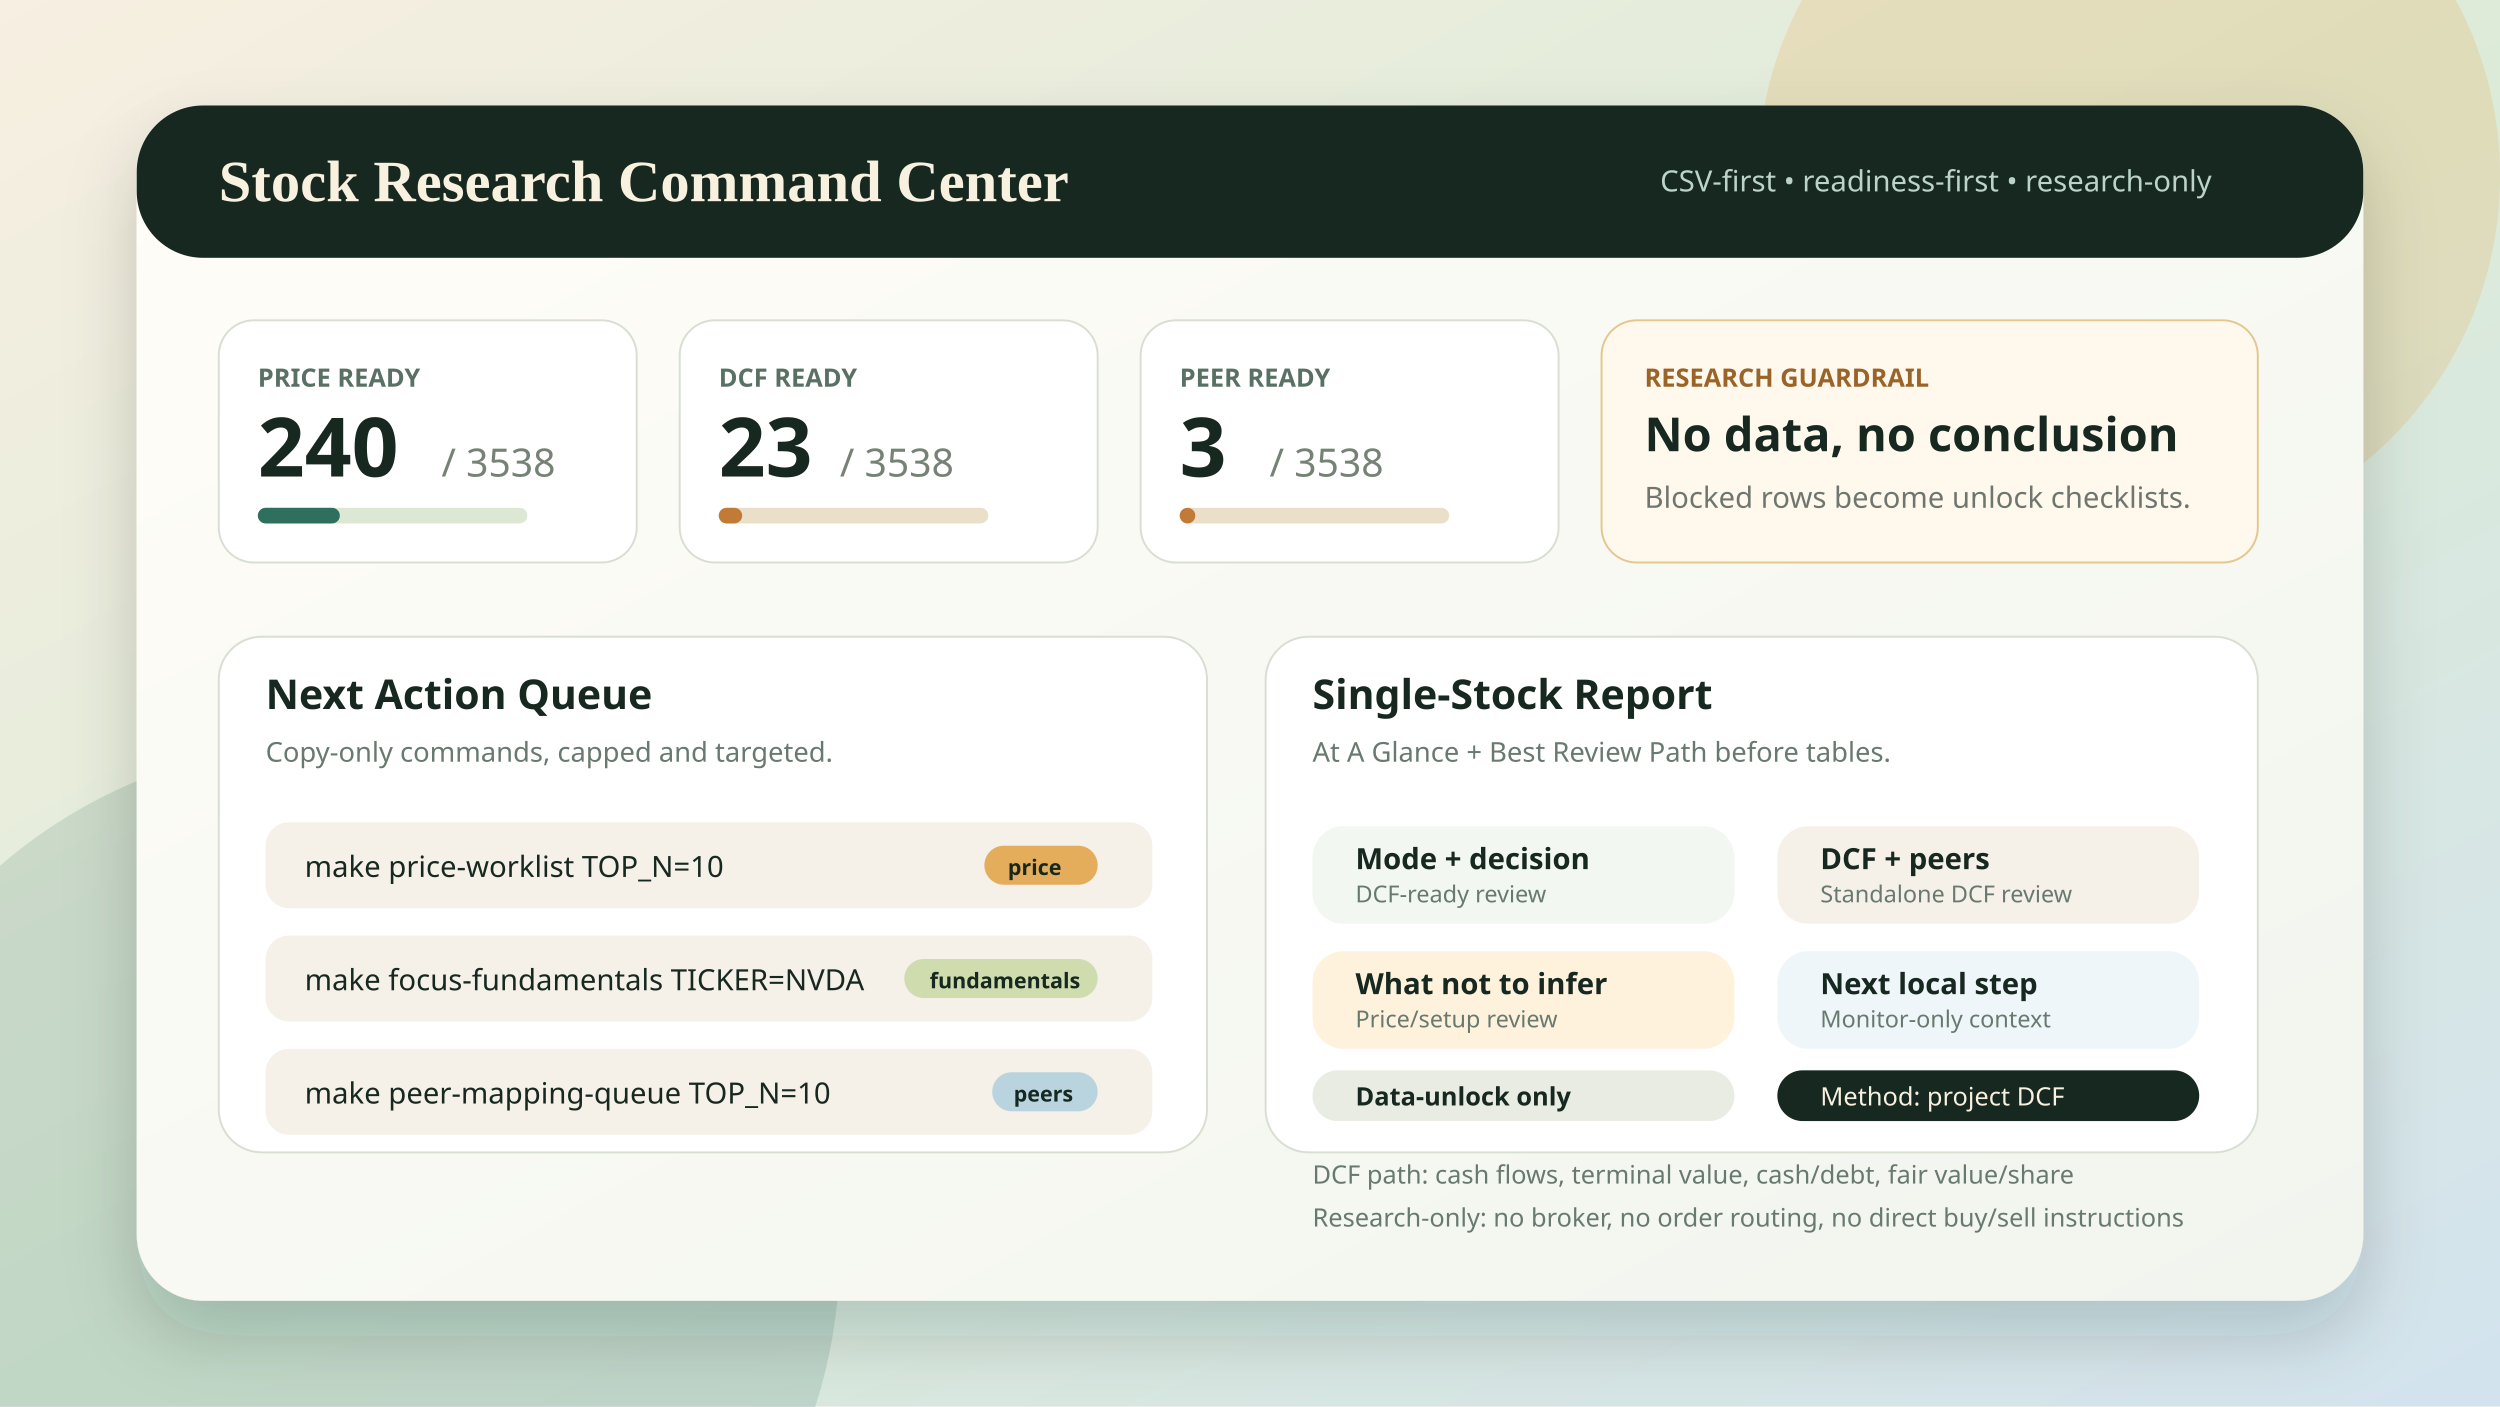
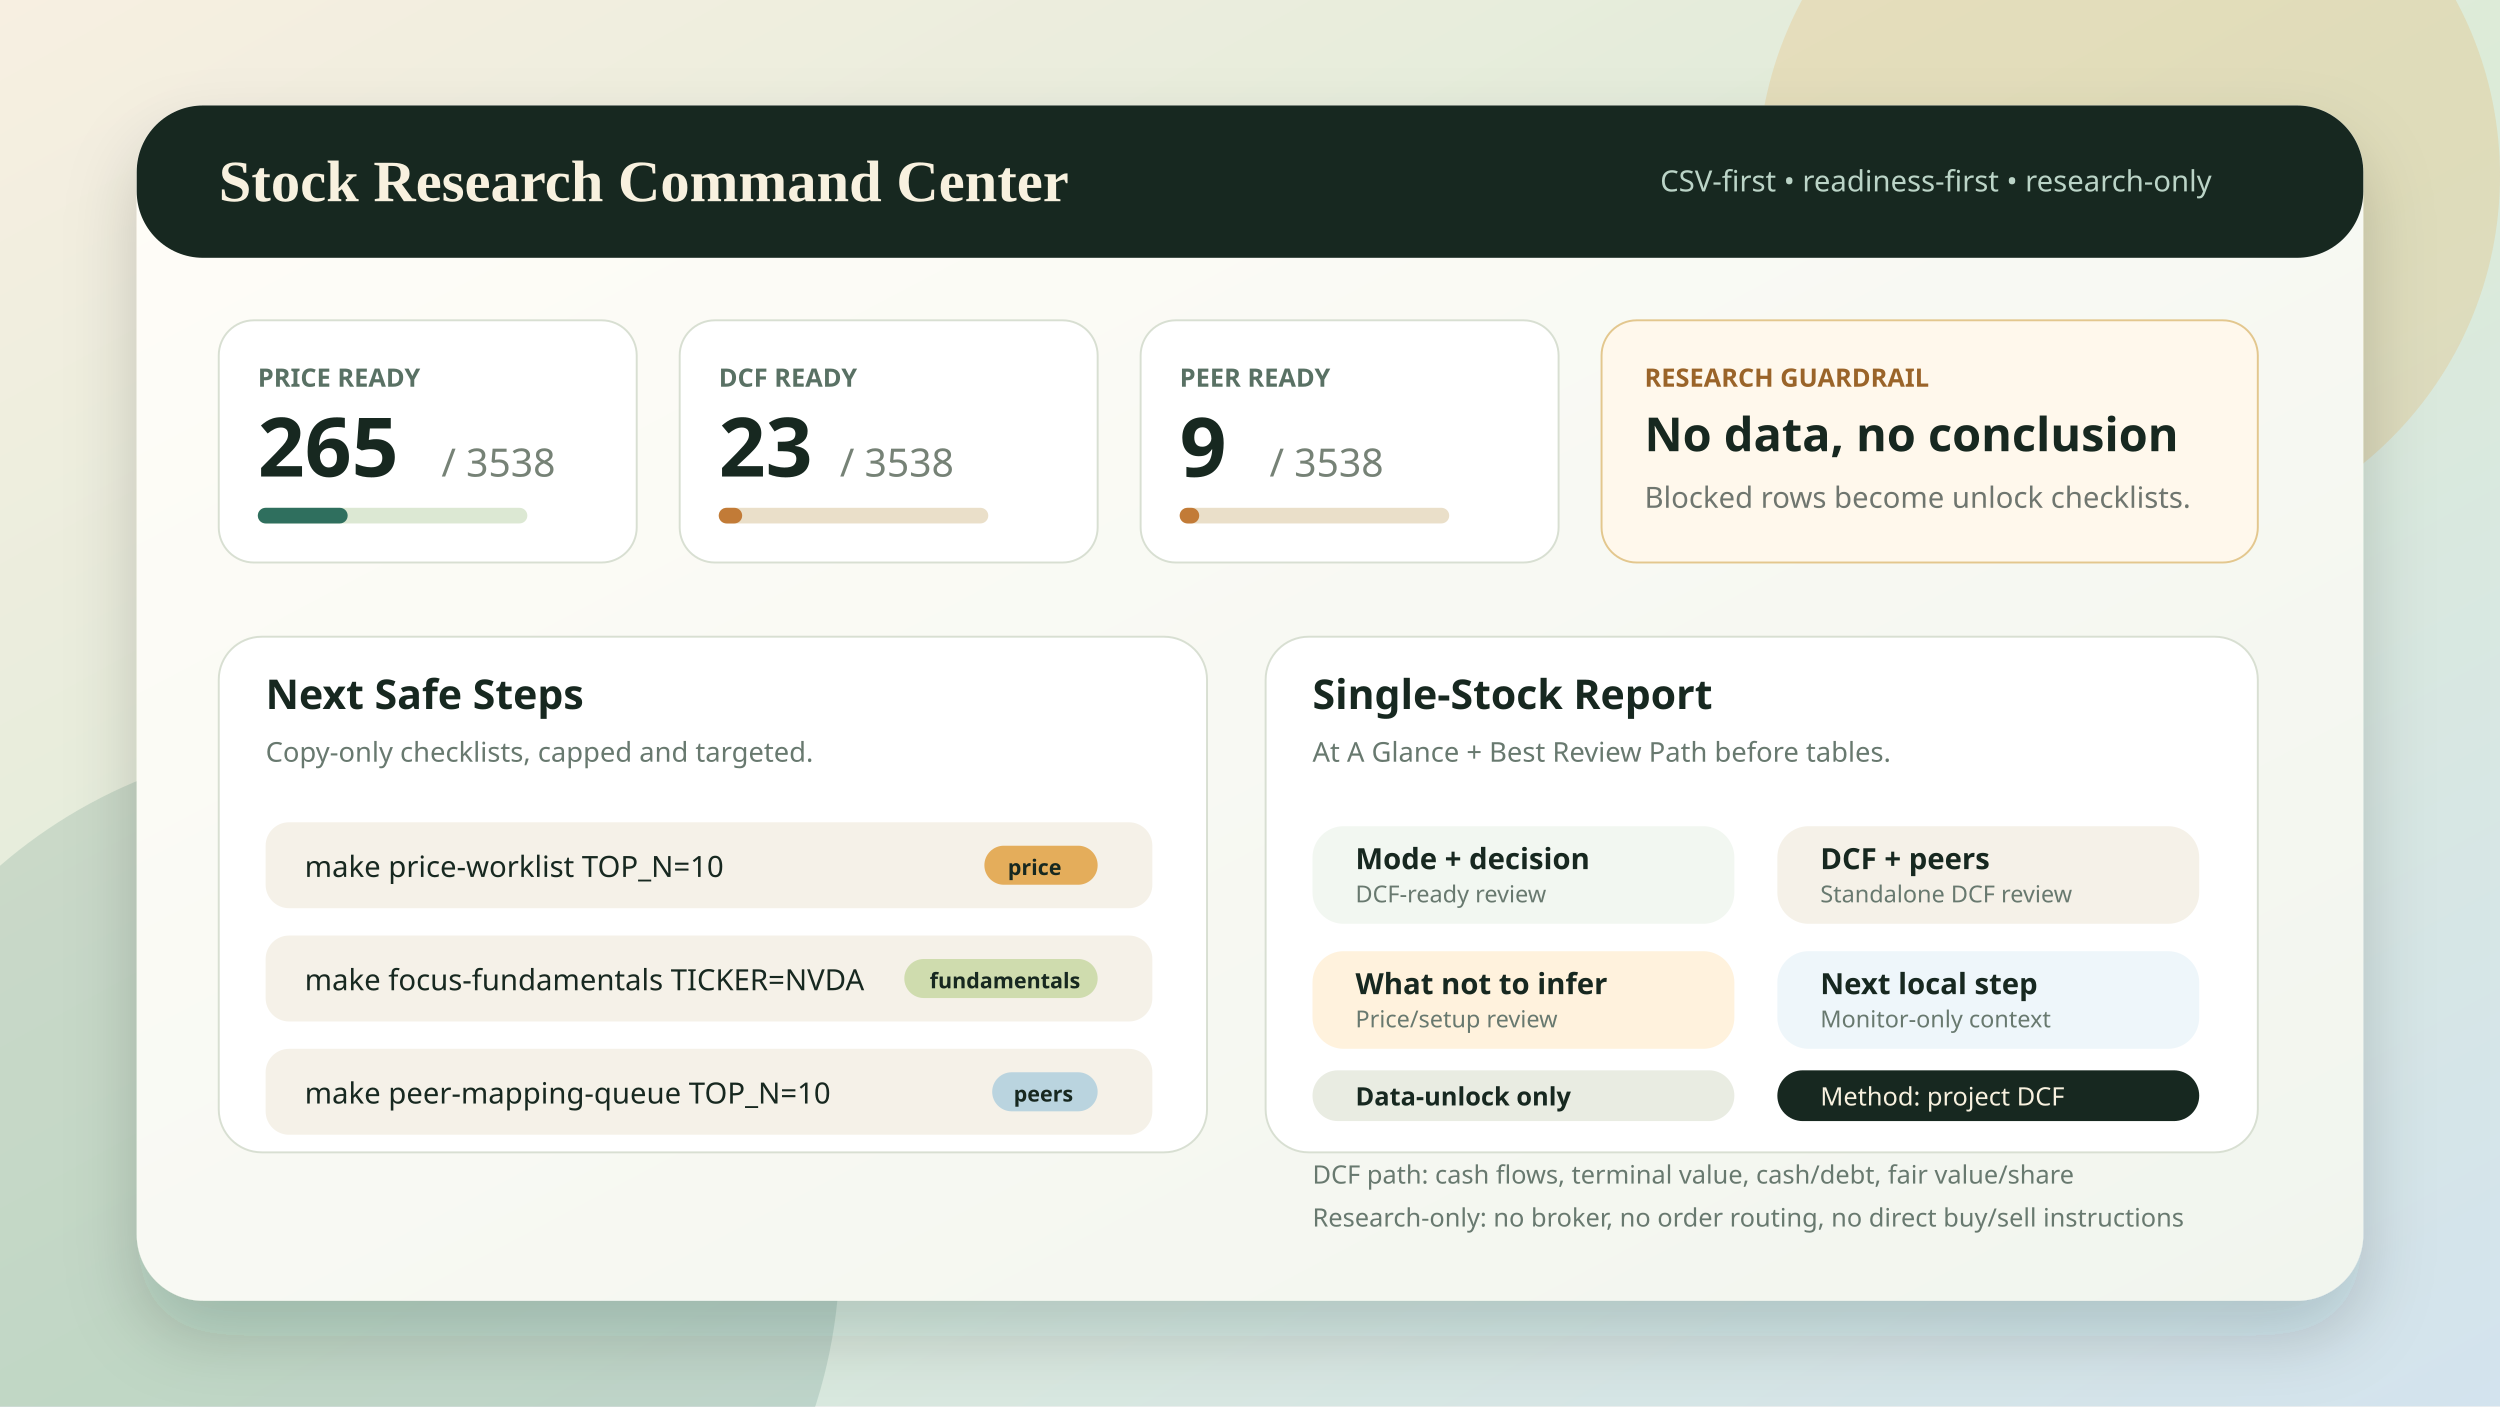
<svg xmlns="http://www.w3.org/2000/svg" width="1280" height="720" viewBox="0 0 1280 720" role="img" aria-labelledby="title desc">
  <defs>
    <linearGradient id="bg" x1="0" y1="0" x2="1" y2="1">
      <stop offset="0" stop-color="#f7efe1" />
      <stop offset="0.52" stop-color="#dcebd8" />
      <stop offset="1" stop-color="#d3e3ee" />
    </linearGradient>
    <linearGradient id="panel" x1="0" y1="0" x2="1" y2="1">
      <stop offset="0" stop-color="#fffdf8" />
      <stop offset="1" stop-color="#f1f5ee" />
    </linearGradient>
    <filter id="shadow" x="-20%" y="-20%" width="140%" height="140%">
      <feDropShadow dx="0" dy="18" stdDeviation="18" flood-color="#173024" flood-opacity="0.18" />
    </filter>
  </defs>
  <rect width="1280" height="720" fill="url(#bg)" />
  <circle cx="1090" cy="90" r="190" fill="#e6a84f" opacity="0.22" />
  <circle cx="170" cy="640" r="260" fill="#2f6f5e" opacity="0.16" />
  <rect x="70" y="54" width="1140" height="612" rx="34" fill="url(#panel)" filter="url(#shadow)" />
  <rect x="70" y="54" width="1140" height="78" rx="34" fill="#172820" />
  <text x="112" y="103" fill="#f8f1df" font-family="Georgia, 'Times New Roman', serif" font-size="30" font-weight="700">Stock Research Command Center</text>
  <text x="850" y="98" fill="#bbd4c7" font-family="Verdana, sans-serif" font-size="15">CSV-first • readiness-first • research-only</text>
  <g font-family="Verdana, sans-serif">
    <rect x="112" y="164" width="214" height="124" rx="18" fill="#ffffff" stroke="#d8dfd2" />
    <text x="132" y="198" fill="#597164" font-size="13" font-weight="700">PRICE READY</text>
-     <text x="132" y="244" fill="#172820" font-size="42" font-weight="700">240</text>
+     <text x="132" y="244" fill="#172820" font-size="42" font-weight="700">265</text>
    <text x="226" y="244" fill="#768276" font-size="20">/ 3538</text>
    <rect x="132" y="260" width="138" height="8" rx="4" fill="#dce8d3" />
-     <rect x="132" y="260" width="42" height="8" rx="4" fill="#2f6f5e" />
+     <rect x="132" y="260" width="46" height="8" rx="4" fill="#2f6f5e" />
    <rect x="348" y="164" width="214" height="124" rx="18" fill="#ffffff" stroke="#d8dfd2" />
    <text x="368" y="198" fill="#597164" font-size="13" font-weight="700">DCF READY</text>
    <text x="368" y="244" fill="#172820" font-size="42" font-weight="700">23</text>
    <text x="430" y="244" fill="#768276" font-size="20">/ 3538</text>
    <rect x="368" y="260" width="138" height="8" rx="4" fill="#eadfc9" />
    <rect x="368" y="260" width="12" height="8" rx="4" fill="#c27b37" />
    <rect x="584" y="164" width="214" height="124" rx="18" fill="#ffffff" stroke="#d8dfd2" />
    <text x="604" y="198" fill="#597164" font-size="13" font-weight="700">PEER READY</text>
-     <text x="604" y="244" fill="#172820" font-size="42" font-weight="700">3</text>
+     <text x="604" y="244" fill="#172820" font-size="42" font-weight="700">9</text>
    <text x="650" y="244" fill="#768276" font-size="20">/ 3538</text>
    <rect x="604" y="260" width="138" height="8" rx="4" fill="#eadfc9" />
-     <rect x="604" y="260" width="8" height="8" rx="4" fill="#c27b37" />
+     <rect x="604" y="260" width="10" height="8" rx="4" fill="#c27b37" />
    <rect x="820" y="164" width="336" height="124" rx="18" fill="#fff8ec" stroke="#e3c78e" />
    <text x="842" y="198" fill="#9a6429" font-size="13" font-weight="700">RESEARCH GUARDRAIL</text>
    <text x="842" y="231" fill="#172820" font-size="24" font-weight="700">No data, no conclusion</text>
    <text x="842" y="260" fill="#6f766f" font-size="15">Blocked rows become unlock checklists.</text>
  </g>
  <g font-family="Verdana, sans-serif">
    <rect x="112" y="326" width="506" height="264" rx="22" fill="#ffffff" stroke="#d8dfd2" />
-     <text x="136" y="363" fill="#172820" font-size="21" font-weight="700">Next Action Queue</text>
-     <text x="136" y="390" fill="#68796f" font-size="14">Copy-only commands, capped and targeted.</text>
+     <text x="136" y="363" fill="#172820" font-size="21" font-weight="700">Next Safe Steps</text>
+     <text x="136" y="390" fill="#68796f" font-size="14">Copy-only checklists, capped and targeted.</text>
    <rect x="136" y="421" width="454" height="44" rx="12" fill="#f5f1e8" />
    <text x="156" y="449" fill="#172820" font-size="15">make price-worklist TOP_N=10</text>
    <rect x="504" y="433" width="58" height="20" rx="10" fill="#e4ad5b" />
    <text x="516" y="448" fill="#172820" font-size="11" font-weight="700">price</text>
    <rect x="136" y="479" width="454" height="44" rx="12" fill="#f5f1e8" />
    <text x="156" y="507" fill="#172820" font-size="15">make focus-fundamentals TICKER=NVDA</text>
    <rect x="463" y="491" width="99" height="20" rx="10" fill="#cfdcae" />
    <text x="476" y="506" fill="#172820" font-size="11" font-weight="700">fundamentals</text>
    <rect x="136" y="537" width="454" height="44" rx="12" fill="#f5f1e8" />
    <text x="156" y="565" fill="#172820" font-size="15">make peer-mapping-queue TOP_N=10</text>
    <rect x="508" y="549" width="54" height="20" rx="10" fill="#bad4df" />
    <text x="519" y="564" fill="#172820" font-size="11" font-weight="700">peers</text>
    <rect x="648" y="326" width="508" height="264" rx="22" fill="#ffffff" stroke="#d8dfd2" />
    <text x="672" y="363" fill="#172820" font-size="21" font-weight="700">Single-Stock Report</text>
    <text x="672" y="390" fill="#68796f" font-size="14">At A Glance + Best Review Path before tables.</text>
    <rect x="672" y="423" width="216" height="50" rx="16" fill="#f2f7f1" />
    <text x="694" y="445" fill="#172820" font-size="15" font-weight="700">Mode + decision</text>
    <text x="694" y="462" fill="#68796f" font-size="12">DCF-ready review</text>
    <rect x="910" y="423" width="216" height="50" rx="16" fill="#f5f1e8" />
    <text x="932" y="445" fill="#172820" font-size="15" font-weight="700">DCF + peers</text>
    <text x="932" y="462" fill="#68796f" font-size="12">Standalone DCF review</text>
    <rect x="672" y="487" width="216" height="50" rx="16" fill="#fff2dd" />
    <text x="694" y="509" fill="#172820" font-size="15" font-weight="700">What not to infer</text>
    <text x="694" y="526" fill="#68796f" font-size="12">Price/setup review</text>
    <rect x="910" y="487" width="216" height="50" rx="16" fill="#eef6fa" />
    <text x="932" y="509" fill="#172820" font-size="15" font-weight="700">Next local step</text>
    <text x="932" y="526" fill="#68796f" font-size="12">Monitor-only context</text>
    <rect x="672" y="548" width="216" height="26" rx="13" fill="#e9ece2" />
    <text x="694" y="566" fill="#172820" font-size="13" font-weight="700">Data-unlock only</text>
    <rect x="910" y="548" width="216" height="26" rx="13" fill="#172820" />
    <text x="932" y="566" fill="#f8f1df" font-size="13">Method: project DCF</text>
  </g>
  <text x="672" y="606" fill="#68796f" font-family="Verdana, sans-serif" font-size="13">DCF path: cash flows, terminal value, cash/debt, fair value/share</text>
  <text x="672" y="628" fill="#68796f" font-family="Verdana, sans-serif" font-size="13">Research-only: no broker, no order routing, no direct buy/sell instructions</text>
</svg>
